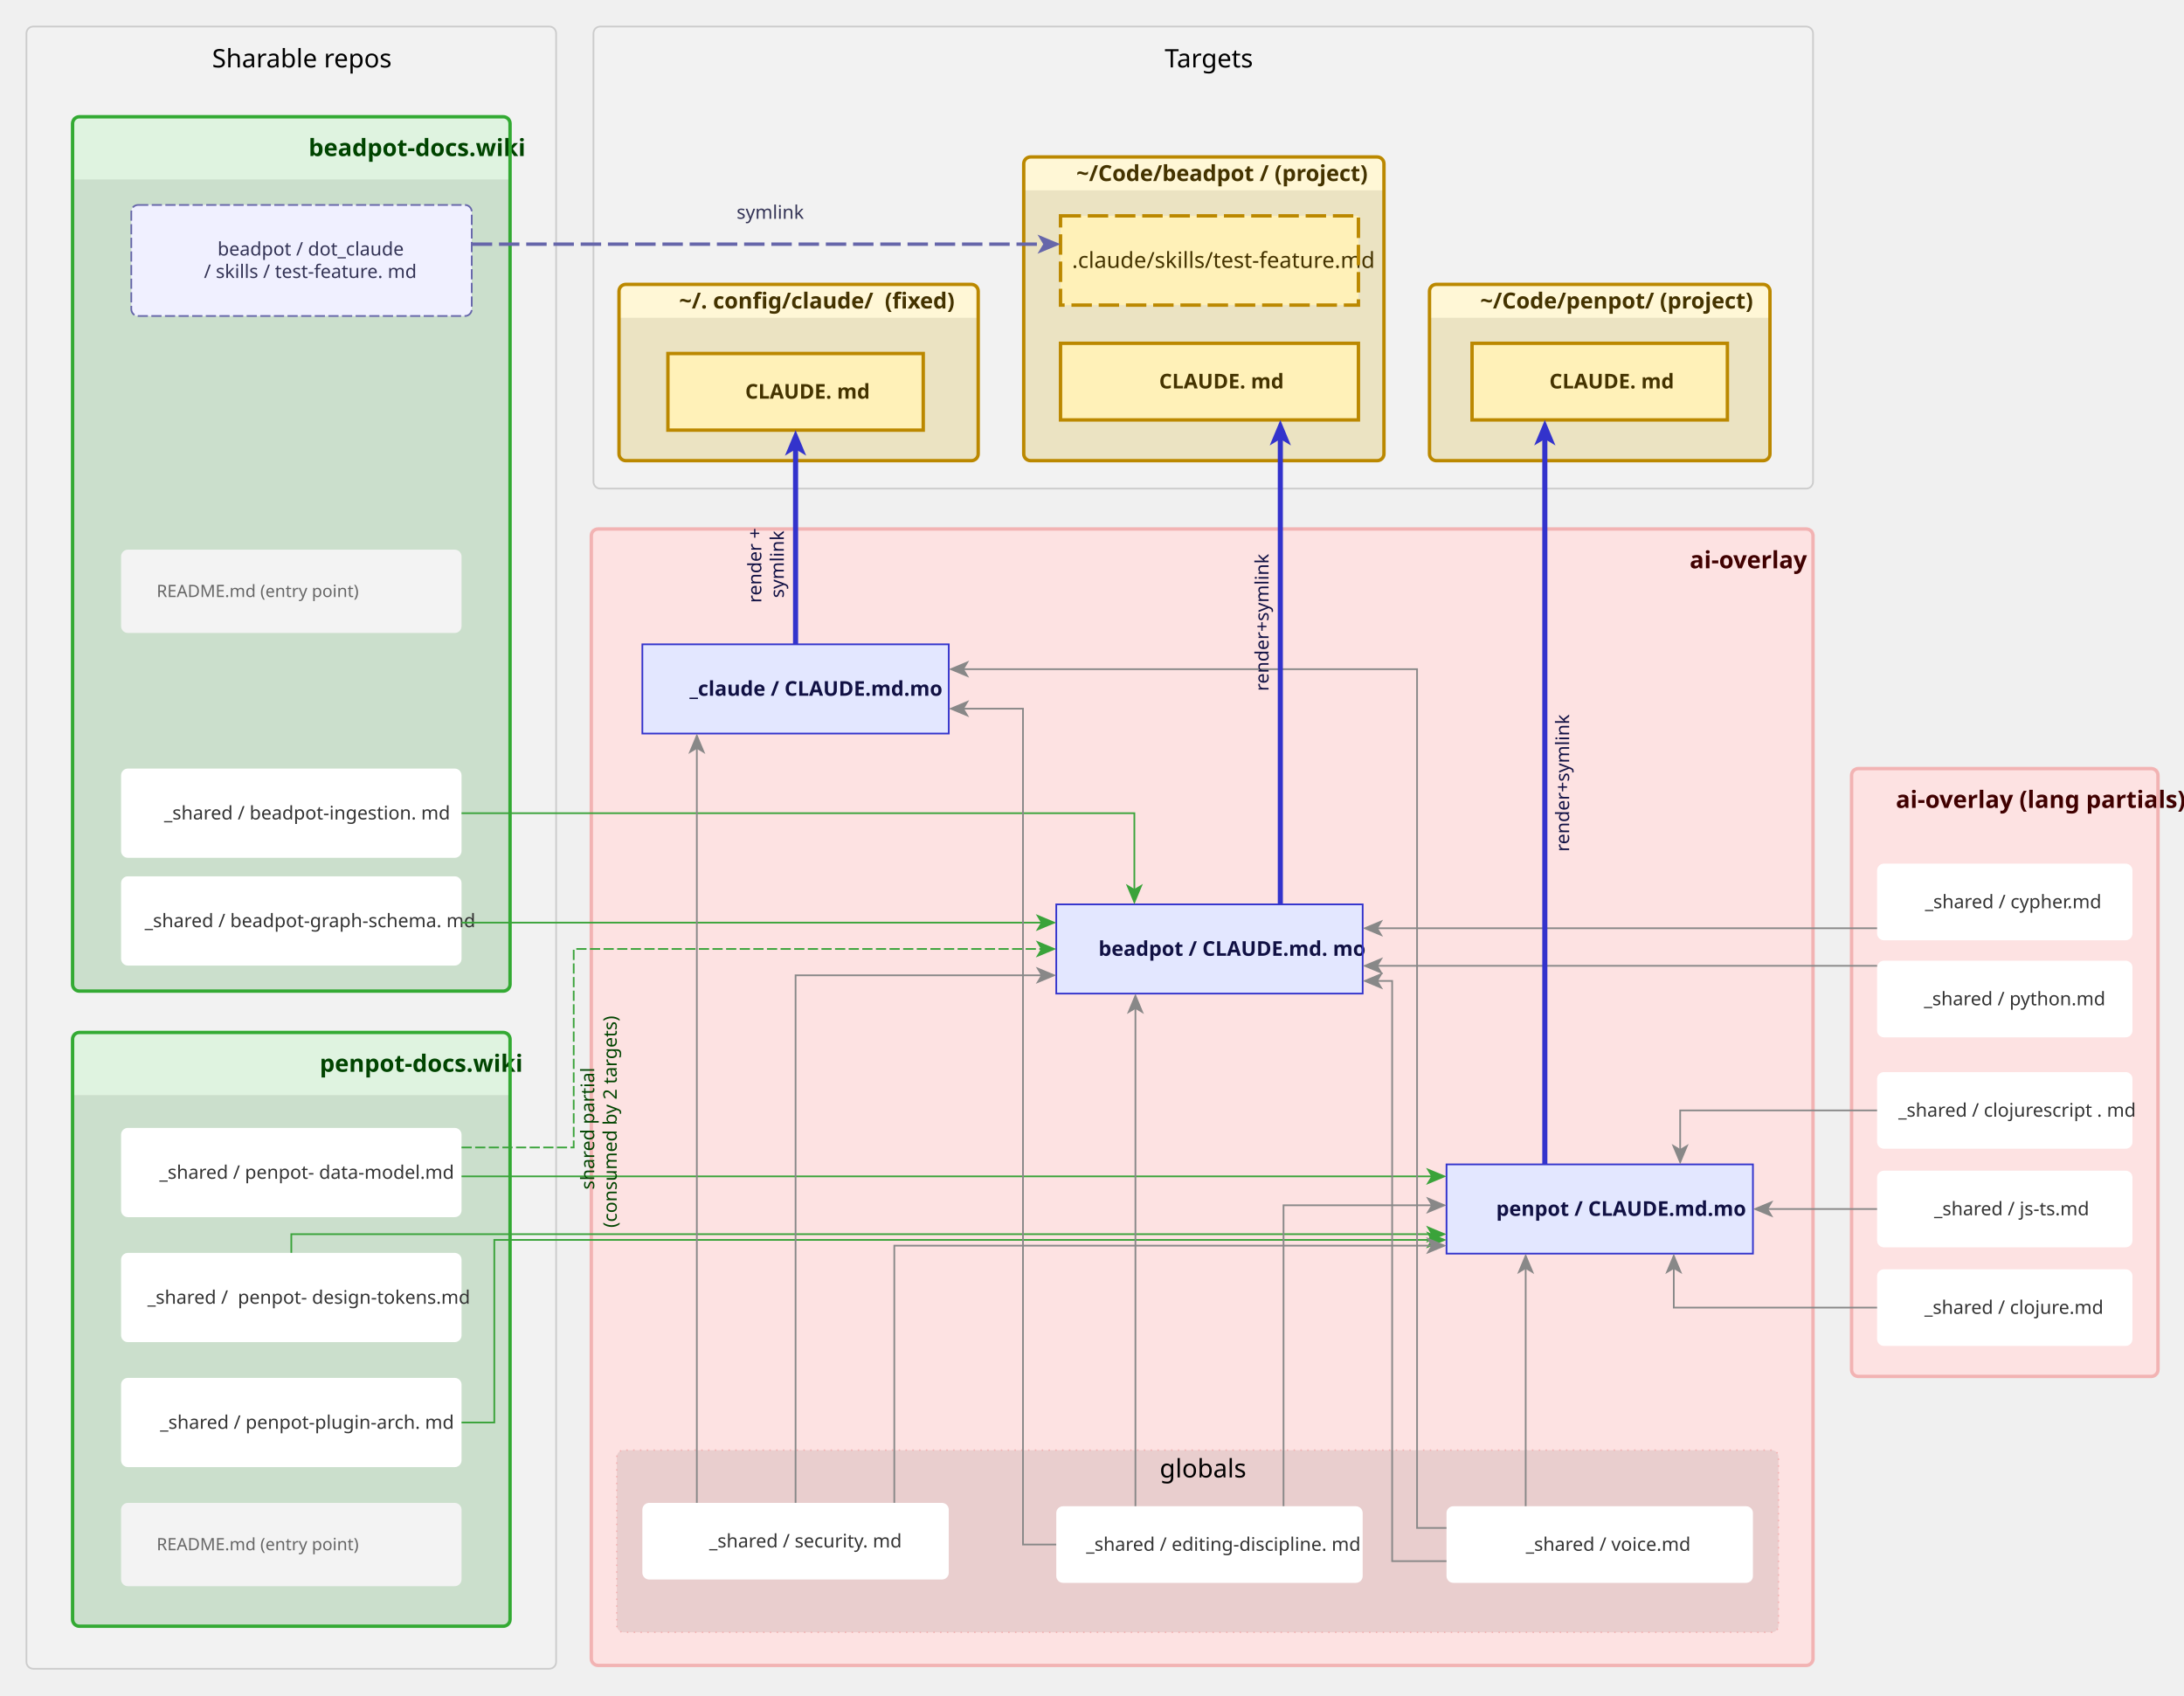
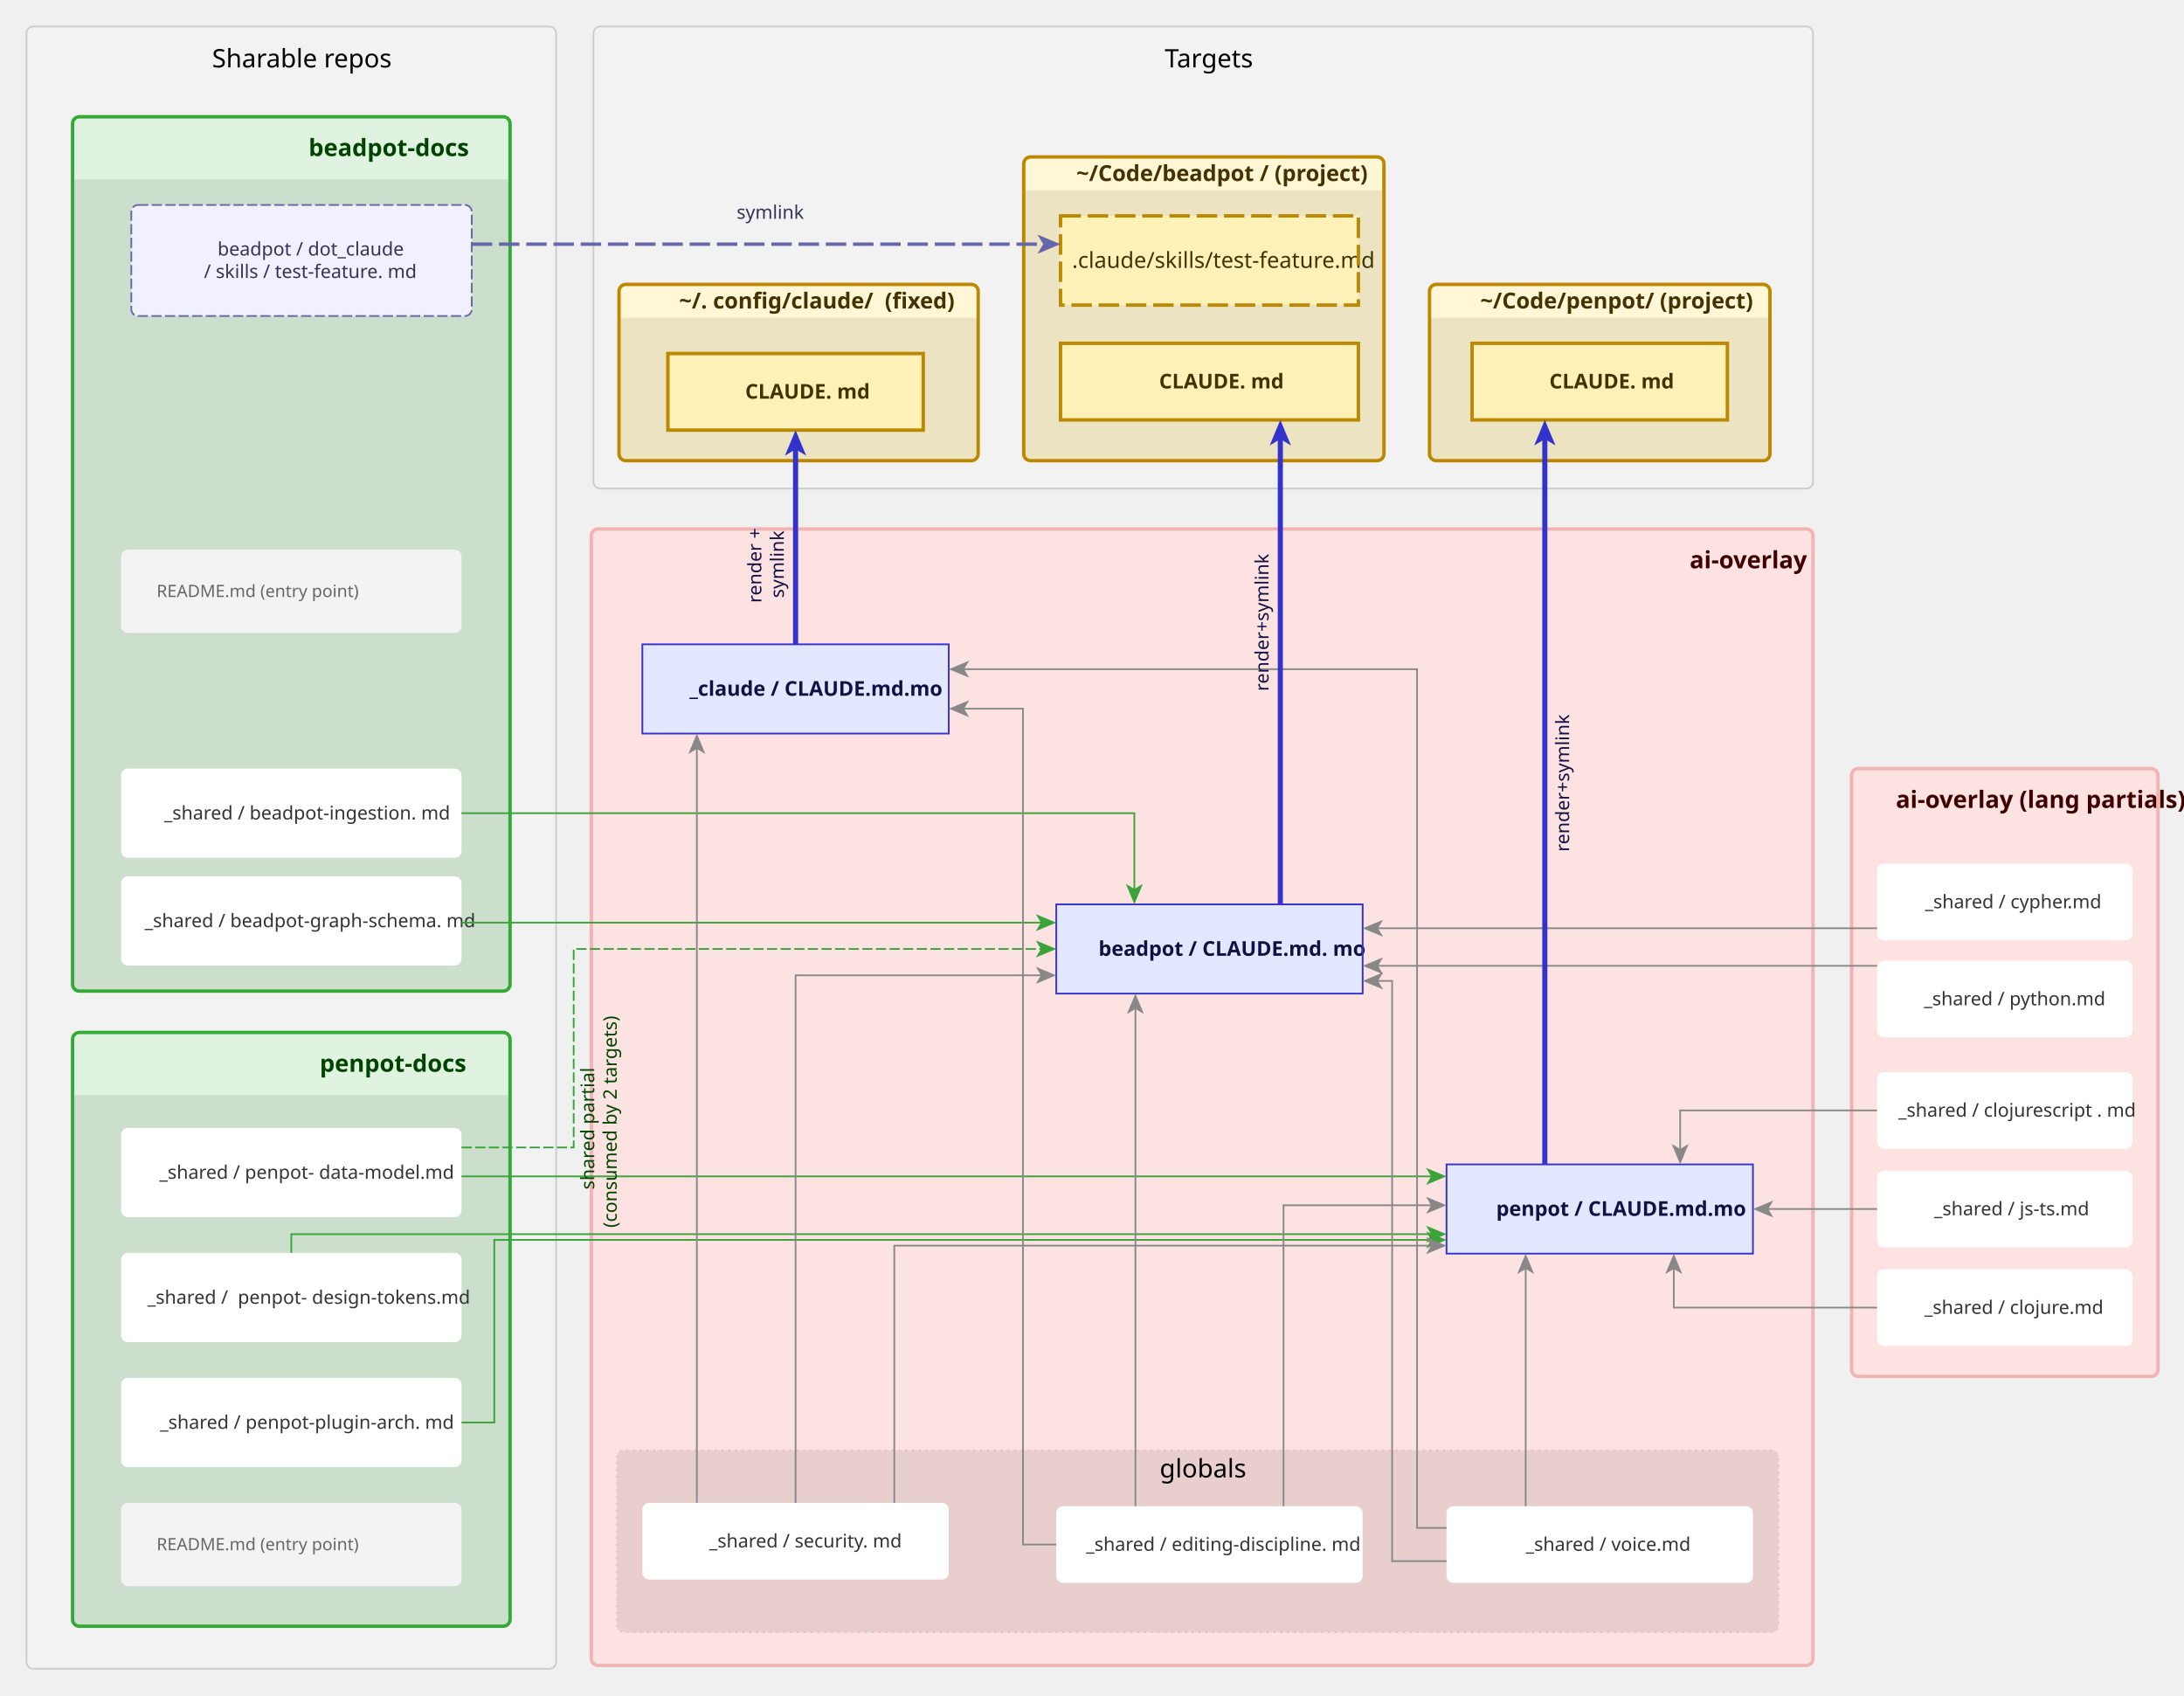
<svg xmlns="http://www.w3.org/2000/svg" fill-opacity="1" color-rendering="auto" color-interpolation="auto" text-rendering="auto" stroke="black" stroke-linecap="square" width="1283" stroke-miterlimit="10" shape-rendering="auto" stroke-opacity="1" fill="black" stroke-dasharray="none" font-weight="normal" stroke-width="1" height="996" font-family="'Dialog'" font-style="normal" stroke-linejoin="miter" font-size="12px" stroke-dashoffset="0" image-rendering="auto">
  <defs id="genericDefs" />
  <g>
    <defs id="defs1">
      <clipPath clipPathUnits="userSpaceOnUse" id="clipPath1">
        <path d="M0 0 L1283 0 L1283 996 L0 996 L0 0 Z" />
      </clipPath>
      <clipPath clipPathUnits="userSpaceOnUse" id="clipPath2">
        <path d="M-42 -153 L1241 -153 L1241 843 L-42 843 L-42 -153 Z" />
      </clipPath>
      <clipPath clipPathUnits="userSpaceOnUse" id="clipPath3">
        <path d="M723.054 -336.8 L723.054 946.2 L-272.946 946.2 L-272.946 -336.8 L723.054 -336.8 Z" />
      </clipPath>
      <clipPath clipPathUnits="userSpaceOnUse" id="clipPath4">
        <path d="M407.928 -732.936 L407.928 550.064 L-588.072 550.064 L-588.072 -732.936 L407.928 -732.936 Z" />
      </clipPath>
      <clipPath clipPathUnits="userSpaceOnUse" id="clipPath5">
        <path d="M502.222 -909.517 L502.222 373.483 L-493.778 373.483 L-493.778 -909.517 L502.222 -909.517 Z" />
      </clipPath>
      <clipPath clipPathUnits="userSpaceOnUse" id="clipPath6">
        <path d="M356.077 -434.96 L356.077 848.04 L-639.923 848.04 L-639.923 -434.96 L356.077 -434.96 Z" />
      </clipPath>
    </defs>
    <g fill="rgb(242,242,242)" text-rendering="geometricPrecision" shape-rendering="geometricPrecision" transform="matrix(1,0,0,1,42,153)" stroke="rgb(242,242,242)">
      <rect x="-26.461" y="-137.422" clip-path="url(#clipPath2)" width="311.152" rx="4" ry="4" height="964.535" stroke="none" />
    </g>
    <g font-size="15px" stroke-linecap="butt" transform="matrix(1,0,0,1,42,153)" text-rendering="geometricPrecision" font-family="'Fira Sans Condensed'" shape-rendering="geometricPrecision" stroke-miterlimit="1.45">
      <text x="82.577" xml:space="preserve" y="-113.397" clip-path="url(#clipPath2)" stroke="none">Sharable repos</text>
    </g>
    <g stroke-linecap="butt" transform="matrix(1,0,0,1,42,153)" fill="rgb(204,204,204)" text-rendering="geometricPrecision" shape-rendering="geometricPrecision" stroke="rgb(204,204,204)" stroke-miterlimit="1.45">
      <rect x="-26.461" y="-137.422" clip-path="url(#clipPath2)" fill="none" width="311.152" rx="4" ry="4" height="964.535" />
    </g>
    <g fill="rgb(203,223,204)" text-rendering="geometricPrecision" shape-rendering="geometricPrecision" transform="matrix(1,0,0,1,42,153)" stroke="rgb(203,223,204)">
      <rect x="0.632" y="-84.422" clip-path="url(#clipPath2)" width="257" rx="4" ry="4" height="513.529" stroke="none" />
      <rect x="0.632" y="-84.422" clip-path="url(#clipPath2)" fill="rgb(223,243,224)" width="257" height="36.8" stroke="none" />
    </g>
    <g stroke-linecap="butt" font-size="14px" transform="matrix(1,0,0,1,42,153)" fill="rgb(0,68,0)" text-rendering="geometricPrecision" font-family="'Fira Sans Condensed'" shape-rendering="geometricPrecision" stroke="rgb(0,68,0)" font-weight="bold" stroke-miterlimit="1.45">
-       <text x="135.632" xml:space="preserve" y="-61.332" clip-path="url(#clipPath2)" stroke="none"> beadpot-docs.wiki</text>
+       <text x="135.632" xml:space="preserve" y="-61.332" clip-path="url(#clipPath2)" stroke="none"> beadpot-docs</text>
    </g>
    <g stroke-linecap="butt" transform="matrix(1,0,0,1,42,153)" fill="rgb(51,170,51)" text-rendering="geometricPrecision" shape-rendering="geometricPrecision" stroke="rgb(51,170,51)" stroke-width="2" stroke-miterlimit="1.45">
      <rect x="0.632" y="-84.422" clip-path="url(#clipPath2)" fill="none" width="257" rx="4" ry="4" height="513.529" />
    </g>
    <g fill="white" text-rendering="geometricPrecision" shape-rendering="geometricPrecision" transform="matrix(1,0,0,1,42,153)" stroke="white">
      <rect x="29.132" y="361.693" clip-path="url(#clipPath2)" width="200" rx="4" ry="4" height="52.414" stroke="none" />
    </g>
    <g stroke-linecap="butt" font-size="11px" transform="matrix(1,0,0,1,42,153)" fill="rgb(51,51,51)" text-rendering="geometricPrecision" font-family="'Fira Sans Condensed'" shape-rendering="geometricPrecision" stroke="rgb(51,51,51)" stroke-miterlimit="1.45">
      <text x="42.992" xml:space="preserve" y="391.585" clip-path="url(#clipPath2)" stroke="none">_shared / beadpot-graph-schema. md</text>
    </g>
    <g fill="white" text-rendering="geometricPrecision" shape-rendering="geometricPrecision" transform="matrix(1,0,0,1,42,153)" stroke="white">
      <rect x="29.132" y="298.409" clip-path="url(#clipPath2)" width="200" rx="4" ry="4" height="52.414" stroke="none" />
    </g>
    <g stroke-linecap="butt" font-size="11px" transform="matrix(1,0,0,1,42,153)" fill="rgb(51,51,51)" text-rendering="geometricPrecision" font-family="'Fira Sans Condensed'" shape-rendering="geometricPrecision" stroke="rgb(51,51,51)" stroke-miterlimit="1.45">
      <text x="54.376" xml:space="preserve" y="328.301" clip-path="url(#clipPath2)" stroke="none">_shared / beadpot-ingestion. md</text>
    </g>
    <g fill="rgb(243,243,243)" text-rendering="geometricPrecision" shape-rendering="geometricPrecision" transform="matrix(1,0,0,1,42,153)" stroke="rgb(243,243,243)">
      <rect x="29.132" y="169.843" clip-path="url(#clipPath2)" width="200" rx="4" ry="4" height="48.922" stroke="none" />
    </g>
    <g stroke-linecap="butt" font-size="10px" transform="matrix(1,0,0,1,42,153)" fill="rgb(102,102,102)" text-rendering="geometricPrecision" font-family="'Fira Sans Condensed'" shape-rendering="geometricPrecision" stroke="rgb(102,102,102)" stroke-miterlimit="1.45">
      <text x="50.017" xml:space="preserve" y="197.654" clip-path="url(#clipPath2)" stroke="none">README.md (entry point)</text>
    </g>
    <g fill="rgb(240,240,255)" text-rendering="geometricPrecision" shape-rendering="geometricPrecision" transform="matrix(1,0,0,1,42,153)" stroke="rgb(240,240,255)">
      <rect x="35.132" y="-32.622" clip-path="url(#clipPath2)" width="200" rx="4" ry="4" height="65.219" stroke="none" />
    </g>
    <g stroke-linecap="butt" font-size="11px" transform="matrix(1,0,0,1,42,153)" fill="rgb(51,51,85)" text-rendering="geometricPrecision" font-family="'Fira Sans Condensed'" shape-rendering="geometricPrecision" stroke="rgb(51,51,85)" stroke-miterlimit="1.45">
      <text x="85.797" xml:space="preserve" y="-2.928" clip-path="url(#clipPath2)" stroke="none">beadpot / dot_claude</text>
      <text x="77.822" xml:space="preserve" y="10.272" clip-path="url(#clipPath2)" stroke="none">/ skills / test-feature. md</text>
    </g>
    <g stroke-linecap="butt" transform="matrix(1,0,0,1,42,153)" fill="rgb(102,102,170)" text-rendering="geometricPrecision" shape-rendering="geometricPrecision" stroke-dasharray="6,2" stroke="rgb(102,102,170)" stroke-miterlimit="1.45">
      <rect x="35.132" y="-32.622" clip-path="url(#clipPath2)" fill="none" width="200" rx="4" ry="4" height="65.219" />
    </g>
    <g fill="rgb(203,223,204)" text-rendering="geometricPrecision" shape-rendering="geometricPrecision" transform="matrix(1,0,0,1,42,153)" stroke="rgb(203,223,204)">
      <rect x="0.632" y="453.402" clip-path="url(#clipPath2)" width="257" rx="4" ry="4" height="348.735" stroke="none" />
      <rect x="0.632" y="453.402" clip-path="url(#clipPath2)" fill="rgb(223,243,224)" width="257" height="36.8" stroke="none" />
    </g>
    <g stroke-linecap="butt" font-size="14px" transform="matrix(1,0,0,1,42,153)" fill="rgb(0,68,0)" text-rendering="geometricPrecision" font-family="'Fira Sans Condensed'" shape-rendering="geometricPrecision" stroke="rgb(0,68,0)" font-weight="bold" stroke-miterlimit="1.45">
-       <text x="145.796" xml:space="preserve" y="476.492" clip-path="url(#clipPath2)" stroke="none">penpot-docs.wiki</text>
+       <text x="145.796" xml:space="preserve" y="476.492" clip-path="url(#clipPath2)" stroke="none">penpot-docs</text>
    </g>
    <g stroke-linecap="butt" transform="matrix(1,0,0,1,42,153)" fill="rgb(51,170,51)" text-rendering="geometricPrecision" shape-rendering="geometricPrecision" stroke="rgb(51,170,51)" stroke-width="2" stroke-miterlimit="1.45">
      <rect x="0.632" y="453.402" clip-path="url(#clipPath2)" fill="none" width="257" rx="4" ry="4" height="348.735" />
    </g>
    <g fill="white" text-rendering="geometricPrecision" shape-rendering="geometricPrecision" transform="matrix(1,0,0,1,42,153)" stroke="white">
      <rect x="29.132" y="509.458" clip-path="url(#clipPath2)" width="200" rx="4" ry="4" height="52.414" stroke="none" />
    </g>
    <g stroke-linecap="butt" font-size="11px" transform="matrix(1,0,0,1,42,153)" fill="rgb(51,51,51)" text-rendering="geometricPrecision" font-family="'Fira Sans Condensed'" shape-rendering="geometricPrecision" stroke="rgb(51,51,51)" stroke-miterlimit="1.45">
      <text x="51.626" xml:space="preserve" y="539.35" clip-path="url(#clipPath2)" stroke="none">_shared / penpot- data-model.md</text>
    </g>
    <g fill="white" text-rendering="geometricPrecision" shape-rendering="geometricPrecision" transform="matrix(1,0,0,1,42,153)" stroke="white">
      <rect x="29.132" y="656.286" clip-path="url(#clipPath2)" width="200" rx="4" ry="4" height="52.414" stroke="none" />
    </g>
    <g stroke-linecap="butt" font-size="11px" transform="matrix(1,0,0,1,42,153)" fill="rgb(51,51,51)" text-rendering="geometricPrecision" font-family="'Fira Sans Condensed'" shape-rendering="geometricPrecision" stroke="rgb(51,51,51)" stroke-miterlimit="1.45">
      <text x="52.011" xml:space="preserve" y="686.178" clip-path="url(#clipPath2)" stroke="none">_shared / penpot-plugin-arch. md</text>
    </g>
    <g fill="white" text-rendering="geometricPrecision" shape-rendering="geometricPrecision" transform="matrix(1,0,0,1,42,153)" stroke="white">
      <rect x="29.132" y="582.872" clip-path="url(#clipPath2)" width="200" rx="4" ry="4" height="52.414" stroke="none" />
    </g>
    <g stroke-linecap="butt" font-size="11px" transform="matrix(1,0,0,1,42,153)" fill="rgb(51,51,51)" text-rendering="geometricPrecision" font-family="'Fira Sans Condensed'" shape-rendering="geometricPrecision" stroke="rgb(51,51,51)" stroke-miterlimit="1.45">
      <text x="44.608" xml:space="preserve" y="612.764" clip-path="url(#clipPath2)" stroke="none">_shared /  penpot- design-tokens.md</text>
    </g>
    <g fill="rgb(243,243,243)" text-rendering="geometricPrecision" shape-rendering="geometricPrecision" transform="matrix(1,0,0,1,42,153)" stroke="rgb(243,243,243)">
      <rect x="29.132" y="729.7" clip-path="url(#clipPath2)" width="200" rx="4" ry="4" height="48.922" stroke="none" />
    </g>
    <g stroke-linecap="butt" font-size="10px" transform="matrix(1,0,0,1,42,153)" fill="rgb(102,102,102)" text-rendering="geometricPrecision" font-family="'Fira Sans Condensed'" shape-rendering="geometricPrecision" stroke="rgb(102,102,102)" stroke-miterlimit="1.45">
      <text x="50.017" xml:space="preserve" y="757.511" clip-path="url(#clipPath2)" stroke="none">README.md (entry point)</text>
    </g>
    <g fill="rgb(253,226,226)" text-rendering="geometricPrecision" shape-rendering="geometricPrecision" transform="matrix(1,0,0,1,42,153)" stroke="rgb(253,226,226)">
      <rect x="1045.715" y="298.409" clip-path="url(#clipPath2)" width="180" rx="4" ry="4" height="357.025" stroke="none" />
      <rect x="1045.715" width="180" height="36.8" y="298.409" clip-path="url(#clipPath2)" stroke="none" />
    </g>
    <g stroke-linecap="butt" font-size="14px" transform="matrix(1,0,0,1,42,153)" fill="rgb(64,0,0)" text-rendering="geometricPrecision" font-family="'Fira Sans Condensed'" shape-rendering="geometricPrecision" stroke="rgb(64,0,0)" font-weight="bold" stroke-miterlimit="1.45">
      <text x="1071.711" xml:space="preserve" y="321.499" clip-path="url(#clipPath2)" stroke="none">ai-overlay (lang partials)</text>
    </g>
    <g stroke-linecap="butt" transform="matrix(1,0,0,1,42,153)" fill="rgb(242,179,179)" text-rendering="geometricPrecision" shape-rendering="geometricPrecision" stroke="rgb(242,179,179)" stroke-width="2" stroke-miterlimit="1.45">
      <rect x="1045.715" y="298.409" clip-path="url(#clipPath2)" fill="none" width="180" rx="4" ry="4" height="357.025" />
    </g>
    <g fill="white" text-rendering="geometricPrecision" shape-rendering="geometricPrecision" transform="matrix(1,0,0,1,42,153)" stroke="white">
      <rect x="1060.715" y="592.504" clip-path="url(#clipPath2)" width="150" rx="4" ry="4" height="45" stroke="none" />
    </g>
    <g stroke-linecap="butt" font-size="11px" transform="matrix(1,0,0,1,42,153)" fill="rgb(51,51,51)" text-rendering="geometricPrecision" font-family="'Fira Sans Condensed'" shape-rendering="geometricPrecision" stroke="rgb(51,51,51)" stroke-miterlimit="1.45">
      <text x="1088.498" xml:space="preserve" y="618.689" clip-path="url(#clipPath2)" stroke="none">_shared / clojure.md</text>
    </g>
    <g fill="white" text-rendering="geometricPrecision" shape-rendering="geometricPrecision" transform="matrix(1,0,0,1,42,153)" stroke="white">
      <rect x="1060.715" y="476.682" clip-path="url(#clipPath2)" width="150" rx="4" ry="4" height="45" stroke="none" />
    </g>
    <g stroke-linecap="butt" font-size="11px" transform="matrix(1,0,0,1,42,153)" fill="rgb(51,51,51)" text-rendering="geometricPrecision" font-family="'Fira Sans Condensed'" shape-rendering="geometricPrecision" stroke="rgb(51,51,51)" stroke-miterlimit="1.45">
      <text x="1073.18" xml:space="preserve" y="502.867" clip-path="url(#clipPath2)" stroke="none">_shared / clojurescript . md</text>
    </g>
    <g fill="white" text-rendering="geometricPrecision" shape-rendering="geometricPrecision" transform="matrix(1,0,0,1,42,153)" stroke="white">
      <rect x="1060.715" y="534.593" clip-path="url(#clipPath2)" width="150" rx="4" ry="4" height="45" stroke="none" />
    </g>
    <g stroke-linecap="butt" font-size="11px" transform="matrix(1,0,0,1,42,153)" fill="rgb(51,51,51)" text-rendering="geometricPrecision" font-family="'Fira Sans Condensed'" shape-rendering="geometricPrecision" stroke="rgb(51,51,51)" stroke-miterlimit="1.45">
      <text x="1094.185" xml:space="preserve" y="560.778" clip-path="url(#clipPath2)" stroke="none">_shared / js-ts.md</text>
    </g>
    <g fill="white" text-rendering="geometricPrecision" shape-rendering="geometricPrecision" transform="matrix(1,0,0,1,42,153)" stroke="white">
      <rect x="1060.715" y="411.259" clip-path="url(#clipPath2)" width="150" rx="4" ry="4" height="45" stroke="none" />
    </g>
    <g stroke-linecap="butt" font-size="11px" transform="matrix(1,0,0,1,42,153)" fill="rgb(51,51,51)" text-rendering="geometricPrecision" font-family="'Fira Sans Condensed'" shape-rendering="geometricPrecision" stroke="rgb(51,51,51)" stroke-miterlimit="1.45">
      <text x="1088.228" xml:space="preserve" y="437.444" clip-path="url(#clipPath2)" stroke="none">_shared / python.md</text>
    </g>
    <g fill="white" text-rendering="geometricPrecision" shape-rendering="geometricPrecision" transform="matrix(1,0,0,1,42,153)" stroke="white">
      <rect x="1060.715" y="354.259" clip-path="url(#clipPath2)" width="150" rx="4" ry="4" height="45" stroke="none" />
    </g>
    <g stroke-linecap="butt" font-size="11px" transform="matrix(1,0,0,1,42,153)" fill="rgb(51,51,51)" text-rendering="geometricPrecision" font-family="'Fira Sans Condensed'" shape-rendering="geometricPrecision" stroke="rgb(51,51,51)" stroke-miterlimit="1.45">
      <text x="1088.828" xml:space="preserve" y="380.444" clip-path="url(#clipPath2)" stroke="none">_shared / cypher.md</text>
    </g>
    <g fill="rgb(253,226,226)" text-rendering="geometricPrecision" shape-rendering="geometricPrecision" transform="matrix(1,0,0,1,42,153)" stroke="rgb(253,226,226)">
      <rect x="305.36" y="157.69" clip-path="url(#clipPath2)" width="717.71" rx="4" ry="4" height="667.462" stroke="none" />
      <rect x="305.36" width="717.71" height="36.8" y="157.69" clip-path="url(#clipPath2)" stroke="none" />
    </g>
    <g stroke-linecap="butt" font-size="14px" transform="matrix(1,0,0,1,42,153)" fill="rgb(64,0,0)" text-rendering="geometricPrecision" font-family="'Fira Sans Condensed'" shape-rendering="geometricPrecision" stroke="rgb(64,0,0)" font-weight="bold" stroke-miterlimit="1.45">
      <text x="950.602" xml:space="preserve" y="180.78" clip-path="url(#clipPath2)" stroke="none">ai-overlay </text>
    </g>
    <g stroke-linecap="butt" transform="matrix(1,0,0,1,42,153)" fill="rgb(242,179,179)" text-rendering="geometricPrecision" shape-rendering="geometricPrecision" stroke="rgb(242,179,179)" stroke-width="2" stroke-miterlimit="1.45">
      <rect x="305.36" y="157.69" clip-path="url(#clipPath2)" fill="none" width="717.71" rx="4" ry="4" height="667.462" />
    </g>
    <g fill="rgb(227,231,255)" text-rendering="geometricPrecision" shape-rendering="geometricPrecision" transform="matrix(1,0,0,1,42,153)" stroke="rgb(227,231,255)">
      <rect x="335.36" width="180" height="52.414" y="225.428" clip-path="url(#clipPath2)" stroke="none" />
    </g>
    <g stroke-linecap="butt" transform="matrix(1,0,0,1,42,153)" fill="rgb(17,17,68)" text-rendering="geometricPrecision" font-family="'Fira Sans Condensed'" shape-rendering="geometricPrecision" stroke="rgb(17,17,68)" font-weight="bold" stroke-miterlimit="1.45">
      <text x="363.061" xml:space="preserve" y="255.655" clip-path="url(#clipPath2)" stroke="none">_claude / CLAUDE.md.mo</text>
    </g>
    <g stroke-linecap="butt" transform="matrix(1,0,0,1,42,153)" fill="rgb(51,51,204)" text-rendering="geometricPrecision" shape-rendering="geometricPrecision" stroke="rgb(51,51,204)" stroke-miterlimit="1.45">
      <rect fill="none" x="335.36" width="180" height="52.414" y="225.428" clip-path="url(#clipPath2)" />
    </g>
    <g fill="rgb(227,231,255)" text-rendering="geometricPrecision" shape-rendering="geometricPrecision" transform="matrix(1,0,0,1,42,153)" stroke="rgb(227,231,255)">
      <rect x="807.767" width="180" height="52.414" y="530.886" clip-path="url(#clipPath2)" stroke="none" />
    </g>
    <g stroke-linecap="butt" transform="matrix(1,0,0,1,42,153)" fill="rgb(17,17,68)" text-rendering="geometricPrecision" font-family="'Fira Sans Condensed'" shape-rendering="geometricPrecision" stroke="rgb(17,17,68)" font-weight="bold" stroke-miterlimit="1.45">
      <text x="836.939" xml:space="preserve" y="561.113" clip-path="url(#clipPath2)" stroke="none">penpot / CLAUDE.md.mo</text>
    </g>
    <g stroke-linecap="butt" transform="matrix(1,0,0,1,42,153)" fill="rgb(51,51,204)" text-rendering="geometricPrecision" shape-rendering="geometricPrecision" stroke="rgb(51,51,204)" stroke-miterlimit="1.45">
      <rect fill="none" x="807.767" width="180" height="52.414" y="530.886" clip-path="url(#clipPath2)" />
    </g>
    <g fill="rgb(227,231,255)" text-rendering="geometricPrecision" shape-rendering="geometricPrecision" transform="matrix(1,0,0,1,42,153)" stroke="rgb(227,231,255)">
      <rect x="578.511" width="180" height="52.414" y="378.157" clip-path="url(#clipPath2)" stroke="none" />
    </g>
    <g stroke-linecap="butt" transform="matrix(1,0,0,1,42,153)" fill="rgb(17,17,68)" text-rendering="geometricPrecision" font-family="'Fira Sans Condensed'" shape-rendering="geometricPrecision" stroke="rgb(17,17,68)" font-weight="bold" stroke-miterlimit="1.45">
      <text x="603.327" xml:space="preserve" y="408.384" clip-path="url(#clipPath2)" stroke="none">beadpot / CLAUDE.md. mo</text>
    </g>
    <g stroke-linecap="butt" transform="matrix(1,0,0,1,42,153)" fill="rgb(51,51,204)" text-rendering="geometricPrecision" shape-rendering="geometricPrecision" stroke="rgb(51,51,204)" stroke-miterlimit="1.45">
      <rect fill="none" x="578.511" width="180" height="52.414" y="378.157" clip-path="url(#clipPath2)" />
      <path fill="none" d="M1060.686 615.004 L941.267 615.004 L941.267 591.3" clip-path="url(#clipPath2)" stroke="rgb(136,136,136)" />
      <path fill="rgb(136,136,136)" d="M941.267 583.3 L936.267 595.3 L941.267 592.3 L946.267 595.3 Z" clip-path="url(#clipPath2)" stroke="none" />
      <path fill="none" d="M1060.687 499.182 L945.017 499.182 L945.017 522.855" clip-path="url(#clipPath2)" stroke="rgb(136,136,136)" />
      <path fill="rgb(136,136,136)" d="M945.017 530.855 L950.017 518.855 L945.017 521.855 L940.017 518.855 Z" clip-path="url(#clipPath2)" stroke="none" />
      <path fill="none" d="M1060.679 557.093 L995.767 557.093" clip-path="url(#clipPath2)" stroke="rgb(136,136,136)" />
      <path fill="rgb(136,136,136)" d="M987.767 557.093 L999.767 562.093 L996.767 557.093 L999.767 552.093 Z" clip-path="url(#clipPath2)" stroke="none" />
      <path fill="none" d="M129.132 582.829 L129.132 571.872 L799.726 571.872" clip-path="url(#clipPath2)" stroke="rgb(58,163,58)" />
      <path fill="rgb(58,163,58)" d="M807.726 571.872 L795.726 566.872 L798.726 571.872 L795.726 576.872 Z" clip-path="url(#clipPath2)" stroke="none" />
      <path fill="none" d="M229.132 682.493 L248.382 682.493 L248.382 575.243 L799.733 575.243" clip-path="url(#clipPath2)" stroke="rgb(58,163,58)" />
      <path fill="rgb(58,163,58)" d="M807.733 575.243 L795.733 570.243 L798.733 575.243 L795.733 580.243 Z" clip-path="url(#clipPath2)" stroke="none" />
      <path fill="none" d="M229.132 537.921 L799.732 537.921" clip-path="url(#clipPath2)" stroke="rgb(58,163,58)" />
      <path fill="rgb(58,163,58)" d="M807.732 537.921 L795.732 532.921 L798.732 537.921 L795.732 542.921 Z" clip-path="url(#clipPath2)" stroke="none" />
      <path fill="none" d="M1060.715 414.259 L766.511 414.259" clip-path="url(#clipPath2)" stroke="rgb(136,136,136)" />
      <path fill="rgb(136,136,136)" d="M758.511 414.259 L770.511 419.259 L767.511 414.259 L770.511 409.259 Z" clip-path="url(#clipPath2)" stroke="none" />
      <path fill="none" d="M1060.678 392.191 L766.511 392.191" clip-path="url(#clipPath2)" stroke="rgb(136,136,136)" />
      <path fill="rgb(136,136,136)" d="M758.511 392.191 L770.511 397.191 L767.511 392.191 L770.511 387.191 Z" clip-path="url(#clipPath2)" stroke="none" />
      <path fill="none" stroke-dasharray="6,2" d="M229.132 520.946 L295.025 520.946 L295.025 404.364 L570.477 404.364" clip-path="url(#clipPath2)" stroke="rgb(58,163,58)" />
      <path fill="rgb(58,163,58)" stroke-dasharray="6,2" d="M578.477 404.364 L566.477 399.364 L569.477 404.364 L566.477 409.364 Z" clip-path="url(#clipPath2)" stroke="none" />
    </g>
    <g stroke-linecap="butt" font-size="11px" transform="matrix(-0,-1,1,-0,336.8001,723.0536)" fill="rgb(0,68,0)" text-rendering="geometricPrecision" font-family="'Fira Sans Condensed'" shape-rendering="geometricPrecision" stroke="rgb(0,68,0)" stroke-miterlimit="1.45">
      <text x="24.363" xml:space="preserve" y="12.285" clip-path="url(#clipPath3)" stroke="none">shared partial</text>
      <text x="2" xml:space="preserve" y="25.485" clip-path="url(#clipPath3)" stroke="none">(consumed by 2 targets)</text>
    </g>
    <g stroke-linecap="butt" transform="matrix(1,0,0,1,42,153)" fill="rgb(58,163,58)" text-rendering="geometricPrecision" shape-rendering="geometricPrecision" stroke="rgb(58,163,58)" stroke-miterlimit="1.45">
      <path fill="none" d="M229.132 324.616 L624.386 324.616 L624.386 370.131" clip-path="url(#clipPath2)" />
      <path d="M624.386 378.131 L629.386 366.131 L624.386 369.131 L619.386 366.131 Z" clip-path="url(#clipPath2)" stroke="none" />
      <path fill="none" d="M229.132 388.892 L570.468 388.892" clip-path="url(#clipPath2)" />
      <path d="M578.468 388.892 L566.468 383.892 L569.468 388.892 L566.468 393.892 Z" clip-path="url(#clipPath2)" stroke="none" />
    </g>
    <g fill="rgb(233,206,206)" text-rendering="geometricPrecision" shape-rendering="geometricPrecision" transform="matrix(1,0,0,1,42,153)" stroke="rgb(233,206,206)">
      <rect x="320.36" y="698.727" clip-path="url(#clipPath2)" width="682.408" rx="4" ry="4" height="106.968" stroke="none" />
    </g>
    <g font-size="15px" stroke-linecap="butt" transform="matrix(1,0,0,1,42,153)" text-rendering="geometricPrecision" font-family="'Fira Sans Condensed'" shape-rendering="geometricPrecision" stroke-miterlimit="1.45">
      <text x="639.266" xml:space="preserve" y="714.752" clip-path="url(#clipPath2)" stroke="none">globals</text>
    </g>
    <g stroke-linecap="round" transform="matrix(1,0,0,1,42,153)" stroke-dashoffset="2" fill="rgb(242,179,179)" text-rendering="geometricPrecision" shape-rendering="geometricPrecision" stroke-dasharray="0,4" stroke="rgb(242,179,179)" stroke-miterlimit="1.45">
      <rect x="320.36" y="698.727" clip-path="url(#clipPath2)" fill="none" width="682.408" rx="4" ry="4" height="106.968" />
    </g>
    <g fill="white" text-rendering="geometricPrecision" shape-rendering="geometricPrecision" transform="matrix(1,0,0,1,42,153)" stroke="white">
      <rect x="807.767" y="731.661" clip-path="url(#clipPath2)" width="180" rx="4" ry="4" height="45" stroke="none" />
    </g>
    <g stroke-linecap="butt" font-size="11px" transform="matrix(1,0,0,1,42,153)" fill="rgb(51,51,51)" text-rendering="geometricPrecision" font-family="'Fira Sans Condensed'" shape-rendering="geometricPrecision" stroke="rgb(51,51,51)" stroke-miterlimit="1.45">
      <text x="854.35" xml:space="preserve" y="757.846" clip-path="url(#clipPath2)" stroke="none">_shared / voice.md</text>
    </g>
    <g fill="white" text-rendering="geometricPrecision" shape-rendering="geometricPrecision" transform="matrix(1,0,0,1,42,153)" stroke="white">
      <rect x="578.511" y="731.661" clip-path="url(#clipPath2)" width="180" rx="4" ry="4" height="45" stroke="none" />
    </g>
    <g stroke-linecap="butt" font-size="11px" transform="matrix(1,0,0,1,42,153)" fill="rgb(51,51,51)" text-rendering="geometricPrecision" font-family="'Fira Sans Condensed'" shape-rendering="geometricPrecision" stroke="rgb(51,51,51)" stroke-miterlimit="1.45">
      <text x="596.049" xml:space="preserve" y="757.846" clip-path="url(#clipPath2)" stroke="none">_shared / editing-discipline. md</text>
    </g>
    <g fill="white" text-rendering="geometricPrecision" shape-rendering="geometricPrecision" transform="matrix(1,0,0,1,42,153)" stroke="white">
      <rect x="335.36" y="729.7" clip-path="url(#clipPath2)" width="180" rx="4" ry="4" height="45" stroke="none" />
    </g>
    <g stroke-linecap="butt" font-size="11px" transform="matrix(1,0,0,1,42,153)" fill="rgb(51,51,51)" text-rendering="geometricPrecision" font-family="'Fira Sans Condensed'" shape-rendering="geometricPrecision" stroke="rgb(51,51,51)" stroke-miterlimit="1.45">
      <text x="374.595" xml:space="preserve" y="755.885" clip-path="url(#clipPath2)" stroke="none">_shared / security. md</text>
    </g>
    <g stroke-linecap="butt" transform="matrix(1,0,0,1,42,153)" fill="rgb(136,136,136)" text-rendering="geometricPrecision" shape-rendering="geometricPrecision" stroke="rgb(136,136,136)" stroke-miterlimit="1.45">
      <path fill="none" d="M807.736 763.911 L775.825 763.911 L775.825 423.134 L766.511 423.134" clip-path="url(#clipPath2)" />
      <path d="M758.511 423.134 L770.511 428.134 L767.511 423.134 L770.511 418.134 Z" clip-path="url(#clipPath2)" stroke="none" />
      <path fill="none" d="M854.267 731.625 L854.267 591.3" clip-path="url(#clipPath2)" />
      <path d="M854.267 583.3 L849.267 595.3 L854.267 592.3 L859.267 595.3 Z" clip-path="url(#clipPath2)" stroke="none" />
      <path fill="none" d="M807.733 744.411 L790.453 744.411 L790.453 240.031 L523.36 240.031" clip-path="url(#clipPath2)" />
      <path d="M515.36 240.031 L527.36 245.031 L524.36 240.031 L527.36 235.031 Z" clip-path="url(#clipPath2)" stroke="none" />
      <path fill="none" d="M625.011 731.625 L625.011 438.571" clip-path="url(#clipPath2)" />
      <path d="M625.011 430.571 L620.011 442.571 L625.011 439.571 L630.011 442.571 Z" clip-path="url(#clipPath2)" stroke="none" />
      <path fill="none" d="M712.011 731.618 L712.011 554.897 L799.72 554.897" clip-path="url(#clipPath2)" />
      <path d="M807.72 554.897 L795.72 549.897 L798.72 554.897 L795.72 559.897 Z" clip-path="url(#clipPath2)" stroke="none" />
      <path fill="none" d="M578.473 754.161 L558.953 754.161 L558.953 263.238 L523.36 263.238" clip-path="url(#clipPath2)" />
      <path d="M515.36 263.238 L527.36 268.238 L524.36 263.238 L527.36 258.238 Z" clip-path="url(#clipPath2)" stroke="none" />
      <path fill="none" d="M425.36 729.663 L425.36 419.835 L570.474 419.835" clip-path="url(#clipPath2)" />
      <path d="M578.474 419.835 L566.474 414.835 L569.474 419.835 L566.474 424.835 Z" clip-path="url(#clipPath2)" stroke="none" />
      <path fill="none" d="M483.36 729.663 L483.36 578.615 L799.727 578.615" clip-path="url(#clipPath2)" />
      <path d="M807.727 578.615 L795.727 573.615 L798.727 578.615 L795.727 583.615 Z" clip-path="url(#clipPath2)" stroke="none" />
      <path fill="none" d="M367.36 729.673 L367.36 285.842" clip-path="url(#clipPath2)" />
      <path d="M367.36 277.842 L362.36 289.842 L367.36 286.842 L372.36 289.842 Z" clip-path="url(#clipPath2)" stroke="none" />
    </g>
    <g fill="rgb(242,242,242)" text-rendering="geometricPrecision" shape-rendering="geometricPrecision" transform="matrix(1,0,0,1,42,153)" stroke="rgb(242,242,242)">
      <rect x="306.639" y="-137.422" clip-path="url(#clipPath2)" width="716.431" rx="4" ry="4" height="271.385" stroke="none" />
    </g>
    <g font-size="15px" stroke-linecap="butt" transform="matrix(1,0,0,1,42,153)" text-rendering="geometricPrecision" font-family="'Fira Sans Condensed'" shape-rendering="geometricPrecision" stroke-miterlimit="1.45">
      <text x="642.204" xml:space="preserve" y="-113.397" clip-path="url(#clipPath2)" stroke="none">Targets</text>
    </g>
    <g stroke-linecap="butt" transform="matrix(1,0,0,1,42,153)" fill="rgb(204,204,204)" text-rendering="geometricPrecision" shape-rendering="geometricPrecision" stroke="rgb(204,204,204)" stroke-miterlimit="1.45">
      <rect x="306.639" y="-137.422" clip-path="url(#clipPath2)" fill="none" width="716.431" rx="4" ry="4" height="271.385" />
    </g>
    <g fill="rgb(235,227,194)" text-rendering="geometricPrecision" shape-rendering="geometricPrecision" transform="matrix(1,0,0,1,42,153)" stroke="rgb(235,227,194)">
      <rect x="559.395" y="-60.82" clip-path="url(#clipPath2)" width="211.617" rx="4" ry="4" height="178.384" stroke="none" />
      <rect x="559.395" y="-60.82" clip-path="url(#clipPath2)" fill="rgb(255,247,214)" width="211.617" height="19.6" stroke="none" />
    </g>
    <g stroke-linecap="butt" font-size="13px" transform="matrix(1,0,0,1,42,153)" fill="rgb(68,51,0)" text-rendering="geometricPrecision" font-family="'Fira Sans Condensed'" shape-rendering="geometricPrecision" stroke="rgb(68,51,0)" font-weight="bold" stroke-miterlimit="1.45">
      <text x="590.31" xml:space="preserve" y="-46.665" clip-path="url(#clipPath2)" stroke="none">~/Code/beadpot / (project)</text>
    </g>
    <g stroke-linecap="butt" transform="matrix(1,0,0,1,42,153)" fill="rgb(187,136,0)" text-rendering="geometricPrecision" shape-rendering="geometricPrecision" stroke="rgb(187,136,0)" stroke-width="2" stroke-miterlimit="1.45">
      <rect x="559.395" y="-60.82" clip-path="url(#clipPath2)" fill="none" width="211.617" rx="4" ry="4" height="178.384" />
    </g>
    <g fill="rgb(255,241,184)" text-rendering="geometricPrecision" shape-rendering="geometricPrecision" transform="matrix(1,0,0,1,42,153)" stroke="rgb(255,241,184)">
      <rect x="581.011" width="175" height="45" y="48.632" clip-path="url(#clipPath2)" stroke="none" />
    </g>
    <g stroke-linecap="butt" transform="matrix(1,0,0,1,42,153)" fill="rgb(68,51,0)" text-rendering="geometricPrecision" font-family="'Fira Sans Condensed'" shape-rendering="geometricPrecision" stroke="rgb(68,51,0)" font-weight="bold" stroke-miterlimit="1.45">
      <text x="638.913" xml:space="preserve" y="75.152" clip-path="url(#clipPath2)" stroke="none">CLAUDE. md</text>
    </g>
    <g stroke-linecap="butt" transform="matrix(1,0,0,1,42,153)" fill="rgb(187,136,0)" text-rendering="geometricPrecision" shape-rendering="geometricPrecision" stroke="rgb(187,136,0)" stroke-width="2" stroke-miterlimit="1.45">
      <rect fill="none" x="581.011" width="175" height="45" y="48.632" clip-path="url(#clipPath2)" />
    </g>
    <g fill="rgb(255,241,184)" text-rendering="geometricPrecision" shape-rendering="geometricPrecision" transform="matrix(1,0,0,1,42,153)" stroke="rgb(255,241,184)">
      <rect x="581.011" width="175" height="52.414" y="-26.22" clip-path="url(#clipPath2)" stroke="none" />
    </g>
    <g stroke-linecap="butt" font-size="13px" transform="matrix(1,0,0,1,42,153)" fill="rgb(68,51,0)" text-rendering="geometricPrecision" font-family="'Fira Sans Condensed'" shape-rendering="geometricPrecision" stroke="rgb(68,51,0)" stroke-miterlimit="1.45">
      <text x="587.736" xml:space="preserve" y="4.342" clip-path="url(#clipPath2)" stroke="none">.claude/skills/test-feature.md</text>
    </g>
    <g stroke-linecap="butt" transform="matrix(1,0,0,1,42,153)" fill="rgb(187,136,0)" text-rendering="geometricPrecision" shape-rendering="geometricPrecision" stroke-dasharray="12,4" stroke="rgb(187,136,0)" stroke-width="2" stroke-miterlimit="1.45">
      <rect fill="none" x="581.011" width="175" height="52.414" y="-26.22" clip-path="url(#clipPath2)" />
    </g>
    <g stroke-linecap="butt" transform="matrix(1,0,0,1,42,153)" fill="rgb(51,51,204)" text-rendering="geometricPrecision" shape-rendering="geometricPrecision" stroke="rgb(51,51,204)" stroke-width="3" stroke-miterlimit="1.45">
      <path fill="none" d="M710.136 378.122 L710.136 103.632" clip-path="url(#clipPath2)" />
      <path d="M710.136 93.632 L703.886 108.632 L710.136 104.882 L716.386 108.632 Z" clip-path="url(#clipPath2)" stroke="none" />
    </g>
    <g stroke-linecap="butt" font-size="11px" transform="matrix(0,-1,1,0,732.9363,407.9281)" fill="rgb(17,17,68)" text-rendering="geometricPrecision" font-family="'Fira Sans Condensed'" shape-rendering="geometricPrecision" stroke="rgb(17,17,68)" stroke-miterlimit="1.45">
      <text x="2" xml:space="preserve" y="12.285" clip-path="url(#clipPath4)" stroke="none">render+symlink</text>
    </g>
    <g stroke-linecap="butt" transform="matrix(1,0,0,1,42,153)" fill="rgb(102,102,170)" text-rendering="geometricPrecision" shape-rendering="geometricPrecision" stroke-dasharray="12,4" stroke="rgb(102,102,170)" stroke-width="2" stroke-miterlimit="1.45">
      <path fill="none" d="M235.132 -9.594 L571.969 -9.594" clip-path="url(#clipPath2)" />
      <path d="M580.969 -9.594 L567.469 -15.219 L570.844 -9.594 L567.469 -3.969 Z" clip-path="url(#clipPath2)" stroke="none" />
    </g>
    <g stroke-linecap="butt" font-size="11px" transform="matrix(1,0,0,1,42,153)" fill="rgb(51,51,85)" text-rendering="geometricPrecision" font-family="'Fira Sans Condensed'" shape-rendering="geometricPrecision" stroke="rgb(51,51,85)" stroke-miterlimit="1.45">
      <text x="390.741" xml:space="preserve" y="-24.509" clip-path="url(#clipPath2)" stroke="none">symlink</text>
    </g>
    <g fill="rgb(235,227,194)" text-rendering="geometricPrecision" shape-rendering="geometricPrecision" transform="matrix(1,0,0,1,42,153)" stroke="rgb(235,227,194)">
      <rect x="797.767" y="14.032" clip-path="url(#clipPath2)" width="200" rx="4" ry="4" height="103.532" stroke="none" />
      <rect x="797.767" y="14.032" clip-path="url(#clipPath2)" fill="rgb(255,247,214)" width="200" height="19.6" stroke="none" />
    </g>
    <g stroke-linecap="butt" font-size="13px" transform="matrix(1,0,0,1,42,153)" fill="rgb(68,51,0)" text-rendering="geometricPrecision" font-family="'Fira Sans Condensed'" shape-rendering="geometricPrecision" stroke="rgb(68,51,0)" font-weight="bold" stroke-miterlimit="1.45">
      <text x="827.593" xml:space="preserve" y="28.187" clip-path="url(#clipPath2)" stroke="none">~/Code/penpot/ (project)</text>
    </g>
    <g stroke-linecap="butt" transform="matrix(1,0,0,1,42,153)" fill="rgb(187,136,0)" text-rendering="geometricPrecision" shape-rendering="geometricPrecision" stroke="rgb(187,136,0)" stroke-width="2" stroke-miterlimit="1.45">
      <rect x="797.767" y="14.032" clip-path="url(#clipPath2)" fill="none" width="200" rx="4" ry="4" height="103.532" />
    </g>
    <g fill="rgb(255,241,184)" text-rendering="geometricPrecision" shape-rendering="geometricPrecision" transform="matrix(1,0,0,1,42,153)" stroke="rgb(255,241,184)">
      <rect x="822.767" width="150" height="45" y="48.632" clip-path="url(#clipPath2)" stroke="none" />
    </g>
    <g stroke-linecap="butt" transform="matrix(1,0,0,1,42,153)" fill="rgb(68,51,0)" text-rendering="geometricPrecision" font-family="'Fira Sans Condensed'" shape-rendering="geometricPrecision" stroke="rgb(68,51,0)" font-weight="bold" stroke-miterlimit="1.45">
      <text x="868.169" xml:space="preserve" y="75.152" clip-path="url(#clipPath2)" stroke="none">CLAUDE. md</text>
    </g>
    <g stroke-linecap="butt" transform="matrix(1,0,0,1,42,153)" fill="rgb(187,136,0)" text-rendering="geometricPrecision" shape-rendering="geometricPrecision" stroke="rgb(187,136,0)" stroke-width="2" stroke-miterlimit="1.45">
      <rect fill="none" x="822.767" width="150" height="45" y="48.632" clip-path="url(#clipPath2)" />
      <path fill="none" d="M865.517 530.859 L865.517 103.632" stroke-width="3" clip-path="url(#clipPath2)" stroke="rgb(51,51,204)" />
      <path fill="rgb(51,51,204)" d="M865.517 93.632 L859.267 108.632 L865.517 104.882 L871.767 108.632 Z" stroke-width="3" clip-path="url(#clipPath2)" stroke="none" />
    </g>
    <g stroke-linecap="butt" font-size="11px" transform="matrix(0,-1,1,0,909.5171,502.2224)" fill="rgb(17,17,68)" text-rendering="geometricPrecision" font-family="'Fira Sans Condensed'" shape-rendering="geometricPrecision" stroke="rgb(17,17,68)" stroke-miterlimit="1.45">
      <text x="2" xml:space="preserve" y="12.285" clip-path="url(#clipPath5)" stroke="none">render+symlink</text>
    </g>
    <g fill="rgb(235,227,194)" text-rendering="geometricPrecision" shape-rendering="geometricPrecision" transform="matrix(1,0,0,1,42,153)" stroke="rgb(235,227,194)">
      <rect x="321.639" y="14.032" clip-path="url(#clipPath2)" width="211" rx="4" ry="4" height="103.532" stroke="none" />
      <rect x="321.639" y="14.032" clip-path="url(#clipPath2)" fill="rgb(255,247,214)" width="211" height="19.6" stroke="none" />
    </g>
    <g stroke-linecap="butt" font-size="13px" transform="matrix(1,0,0,1,42,153)" fill="rgb(68,51,0)" text-rendering="geometricPrecision" font-family="'Fira Sans Condensed'" shape-rendering="geometricPrecision" stroke="rgb(68,51,0)" font-weight="bold" stroke-miterlimit="1.45">
      <text x="356.965" xml:space="preserve" y="28.187" clip-path="url(#clipPath2)" stroke="none">~/. config/claude/  (fixed)</text>
    </g>
    <g stroke-linecap="butt" transform="matrix(1,0,0,1,42,153)" fill="rgb(187,136,0)" text-rendering="geometricPrecision" shape-rendering="geometricPrecision" stroke="rgb(187,136,0)" stroke-width="2" stroke-miterlimit="1.45">
      <rect x="321.639" y="14.032" clip-path="url(#clipPath2)" fill="none" width="211" rx="4" ry="4" height="103.532" />
    </g>
    <g fill="rgb(255,241,184)" text-rendering="geometricPrecision" shape-rendering="geometricPrecision" transform="matrix(1,0,0,1,42,153)" stroke="rgb(255,241,184)">
      <rect x="350.36" width="150" height="45" y="54.632" clip-path="url(#clipPath2)" stroke="none" />
    </g>
    <g stroke-linecap="butt" transform="matrix(1,0,0,1,42,153)" fill="rgb(68,51,0)" text-rendering="geometricPrecision" font-family="'Fira Sans Condensed'" shape-rendering="geometricPrecision" stroke="rgb(68,51,0)" font-weight="bold" stroke-miterlimit="1.45">
      <text x="395.761" xml:space="preserve" y="81.152" clip-path="url(#clipPath2)" stroke="none">CLAUDE. md</text>
    </g>
    <g stroke-linecap="butt" transform="matrix(1,0,0,1,42,153)" fill="rgb(187,136,0)" text-rendering="geometricPrecision" shape-rendering="geometricPrecision" stroke="rgb(187,136,0)" stroke-width="2" stroke-miterlimit="1.45">
      <rect fill="none" x="350.36" width="150" height="45" y="54.632" clip-path="url(#clipPath2)" />
      <path fill="none" d="M425.36 225.397 L425.36 109.632" stroke-width="3" clip-path="url(#clipPath2)" stroke="rgb(51,51,204)" />
      <path fill="rgb(51,51,204)" d="M425.36 99.632 L419.11 114.632 L425.36 110.882 L431.61 114.632 Z" stroke-width="3" clip-path="url(#clipPath2)" stroke="none" />
    </g>
    <g stroke-linecap="butt" font-size="11px" transform="matrix(0,-1,1,0,434.9597,356.0769)" fill="rgb(17,17,68)" text-rendering="geometricPrecision" font-family="'Fira Sans Condensed'" shape-rendering="geometricPrecision" stroke="rgb(17,17,68)" stroke-miterlimit="1.45">
      <text x="2" xml:space="preserve" y="12.285" clip-path="url(#clipPath6)" stroke="none">render + </text>
      <text x="4.888" xml:space="preserve" y="25.485" clip-path="url(#clipPath6)" stroke="none">symlink</text>
    </g>
  </g>
</svg>
